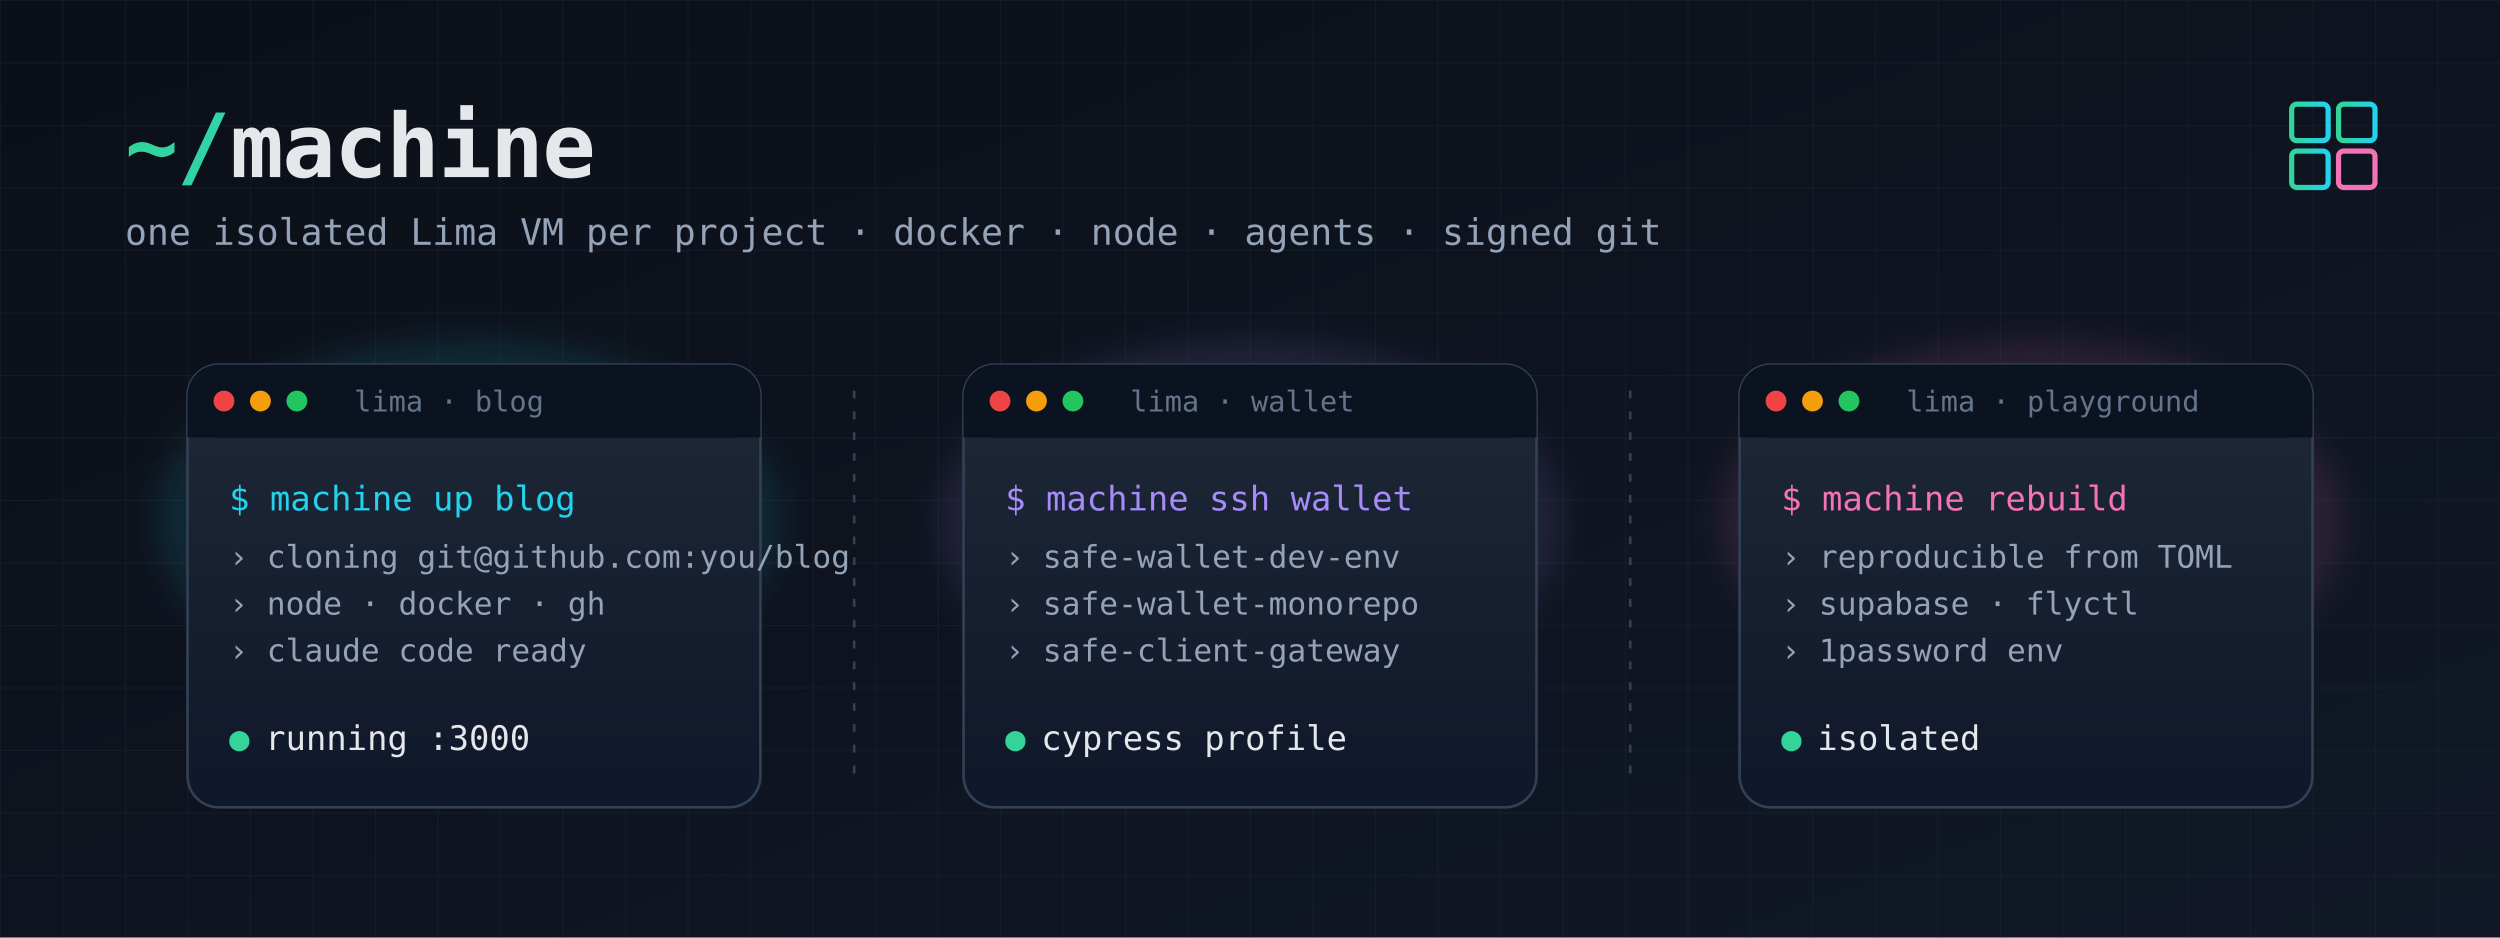
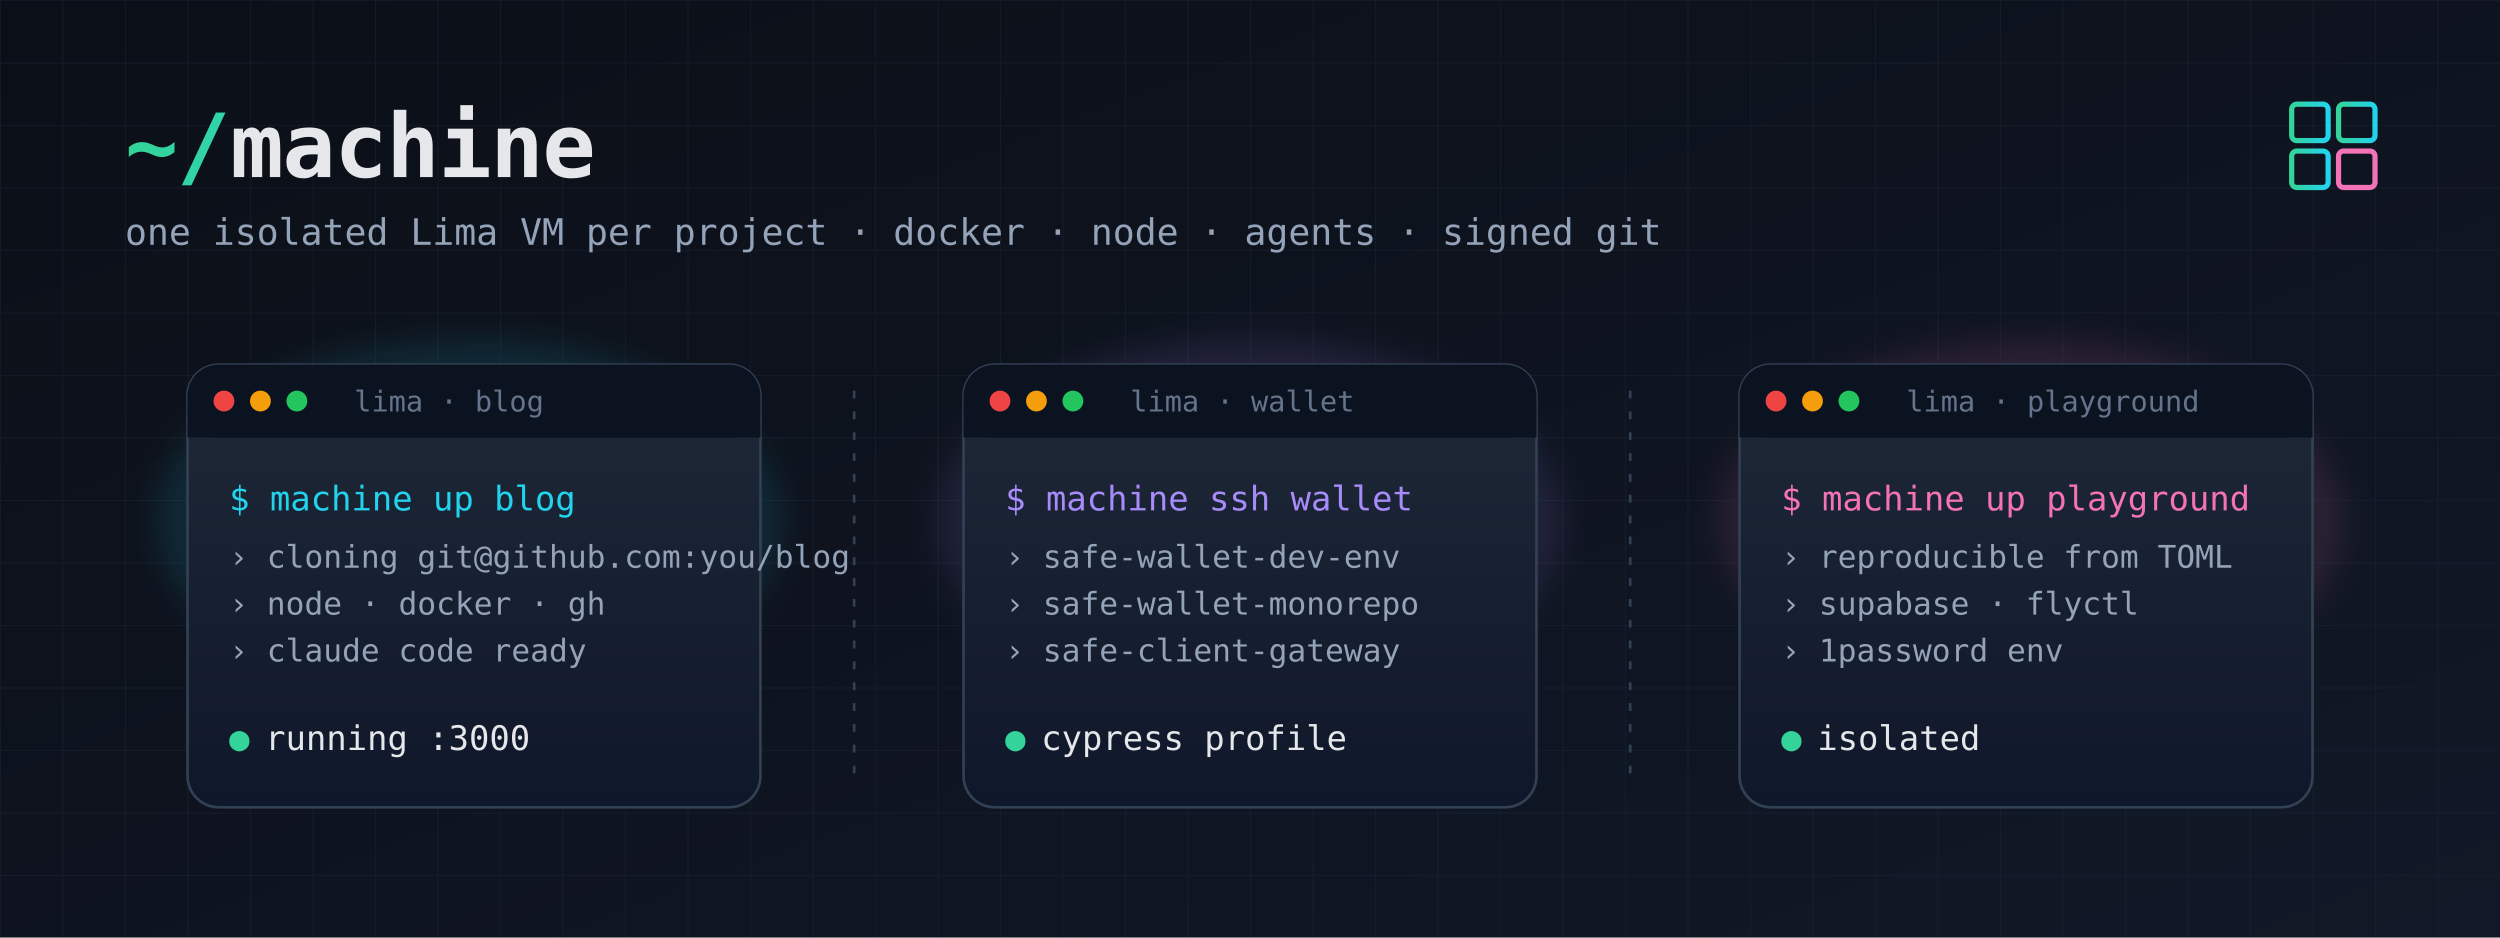
<svg xmlns="http://www.w3.org/2000/svg" viewBox="0 0 960 360" role="img" aria-label="machine — isolated Lima VMs per project">
  <defs>
    <linearGradient id="bg" x1="0" y1="0" x2="1" y2="1">
      <stop offset="0" stop-color="#0b0f17" />
      <stop offset="1" stop-color="#111827" />
    </linearGradient>
    <linearGradient id="vm" x1="0" y1="0" x2="0" y2="1">
      <stop offset="0" stop-color="#1f2937" />
      <stop offset="1" stop-color="#0f172a" />
    </linearGradient>
    <linearGradient id="glow" x1="0" y1="0" x2="1" y2="0">
      <stop offset="0" stop-color="#34d399" />
      <stop offset="1" stop-color="#22d3ee" />
    </linearGradient>
    <pattern id="grid" width="24" height="24" patternUnits="userSpaceOnUse">
      <path d="M24 0H0V24" fill="none" stroke="#1e293b" stroke-width="0.5" />
    </pattern>
    <filter id="soft" x="-20%" y="-20%" width="140%" height="140%">
      <feGaussianBlur stdDeviation="6" />
    </filter>
  </defs>
  <rect width="960" height="360" fill="url(#bg)" />
  <rect width="960" height="360" fill="url(#grid)" opacity="0.6" />
  <ellipse cx="180" cy="200" rx="120" ry="70" fill="#22d3ee" opacity="0.12" filter="url(#soft)" />
  <ellipse cx="480" cy="200" rx="120" ry="70" fill="#a78bfa" opacity="0.12" filter="url(#soft)" />
  <ellipse cx="780" cy="200" rx="120" ry="70" fill="#f472b6" opacity="0.12" filter="url(#soft)" />
  <g font-family="ui-monospace, SFMono-Regular, Menlo, monospace">
    <text x="48" y="68" fill="#e5e7eb" font-size="34" font-weight="700" letter-spacing="-0.5">
      <tspan fill="url(#glow)">~/</tspan>machine
    </text>
    <text x="48" y="94" fill="#94a3b8" font-size="14">
      one isolated Lima VM per project · docker · node · agents · signed git
    </text>
  </g>
  <g font-family="ui-monospace, SFMono-Regular, Menlo, monospace">
    <g transform="translate(72,140)">
      <rect width="220" height="170" rx="12" fill="url(#vm)" stroke="#334155" />
      <rect x="0" y="0" width="220" height="28" rx="12" fill="#0b1220" />
      <rect x="0" y="16" width="220" height="12" fill="#0b1220" />
      <circle cx="14" cy="14" r="4" fill="#ef4444" />
      <circle cx="28" cy="14" r="4" fill="#f59e0b" />
      <circle cx="42" cy="14" r="4" fill="#22c55e" />
      <text x="64" y="18" fill="#64748b" font-size="11">lima · blog</text>
      <text x="16" y="56" fill="#22d3ee" font-size="13">$ machine up blog</text>
      <text x="16" y="78" fill="#94a3b8" font-size="12">› cloning git@github.com:you/blog</text>
      <text x="16" y="96" fill="#94a3b8" font-size="12">› node · docker · gh</text>
      <text x="16" y="114" fill="#94a3b8" font-size="12">› claude code ready</text>
      <text x="16" y="148" fill="#34d399" font-size="13">●<tspan fill="#e5e7eb" dx="6">running :3000</tspan>
      </text>
    </g>
    <g transform="translate(370,140)">
      <rect width="220" height="170" rx="12" fill="url(#vm)" stroke="#334155" />
      <rect x="0" y="0" width="220" height="28" rx="12" fill="#0b1220" />
      <rect x="0" y="16" width="220" height="12" fill="#0b1220" />
      <circle cx="14" cy="14" r="4" fill="#ef4444" />
      <circle cx="28" cy="14" r="4" fill="#f59e0b" />
      <circle cx="42" cy="14" r="4" fill="#22c55e" />
      <text x="64" y="18" fill="#64748b" font-size="11">lima · wallet</text>
      <text x="16" y="56" fill="#a78bfa" font-size="13">$ machine ssh wallet</text>
      <text x="16" y="78" fill="#94a3b8" font-size="12">› safe-wallet-dev-env</text>
      <text x="16" y="96" fill="#94a3b8" font-size="12">› safe-wallet-monorepo</text>
      <text x="16" y="114" fill="#94a3b8" font-size="12">› safe-client-gateway</text>
      <text x="16" y="148" fill="#34d399" font-size="13">●<tspan fill="#e5e7eb" dx="6">cypress profile</tspan>
      </text>
    </g>
    <g transform="translate(668,140)">
      <rect width="220" height="170" rx="12" fill="url(#vm)" stroke="#334155" />
      <rect x="0" y="0" width="220" height="28" rx="12" fill="#0b1220" />
      <rect x="0" y="16" width="220" height="12" fill="#0b1220" />
      <circle cx="14" cy="14" r="4" fill="#ef4444" />
      <circle cx="28" cy="14" r="4" fill="#f59e0b" />
      <circle cx="42" cy="14" r="4" fill="#22c55e" />
      <text x="64" y="18" fill="#64748b" font-size="11">lima · playground</text>
-       <text x="16" y="56" fill="#f472b6" font-size="13">$ machine rebuild</text>
+       <text x="16" y="56" fill="#f472b6" font-size="13">$ machine up playground</text>
      <text x="16" y="78" fill="#94a3b8" font-size="12">› reproducible from TOML</text>
      <text x="16" y="96" fill="#94a3b8" font-size="12">› supabase · flyctl</text>
      <text x="16" y="114" fill="#94a3b8" font-size="12">› 1password env</text>
      <text x="16" y="148" fill="#34d399" font-size="13">●<tspan fill="#e5e7eb" dx="6">isolated</tspan>
      </text>
    </g>
  </g>
  <g stroke="#334155" stroke-dasharray="3 5" stroke-width="1">
    <line x1="328" y1="150" x2="328" y2="300" />
    <line x1="626" y1="150" x2="626" y2="300" />
  </g>
  <g transform="translate(880,40)" fill="none" stroke="url(#glow)" stroke-width="2">
    <rect x="0" y="0" width="14" height="14" rx="2" />
    <rect x="18" y="0" width="14" height="14" rx="2" />
    <rect x="0" y="18" width="14" height="14" rx="2" />
    <rect x="18" y="18" width="14" height="14" rx="2" stroke="#f472b6" />
  </g>
</svg>
